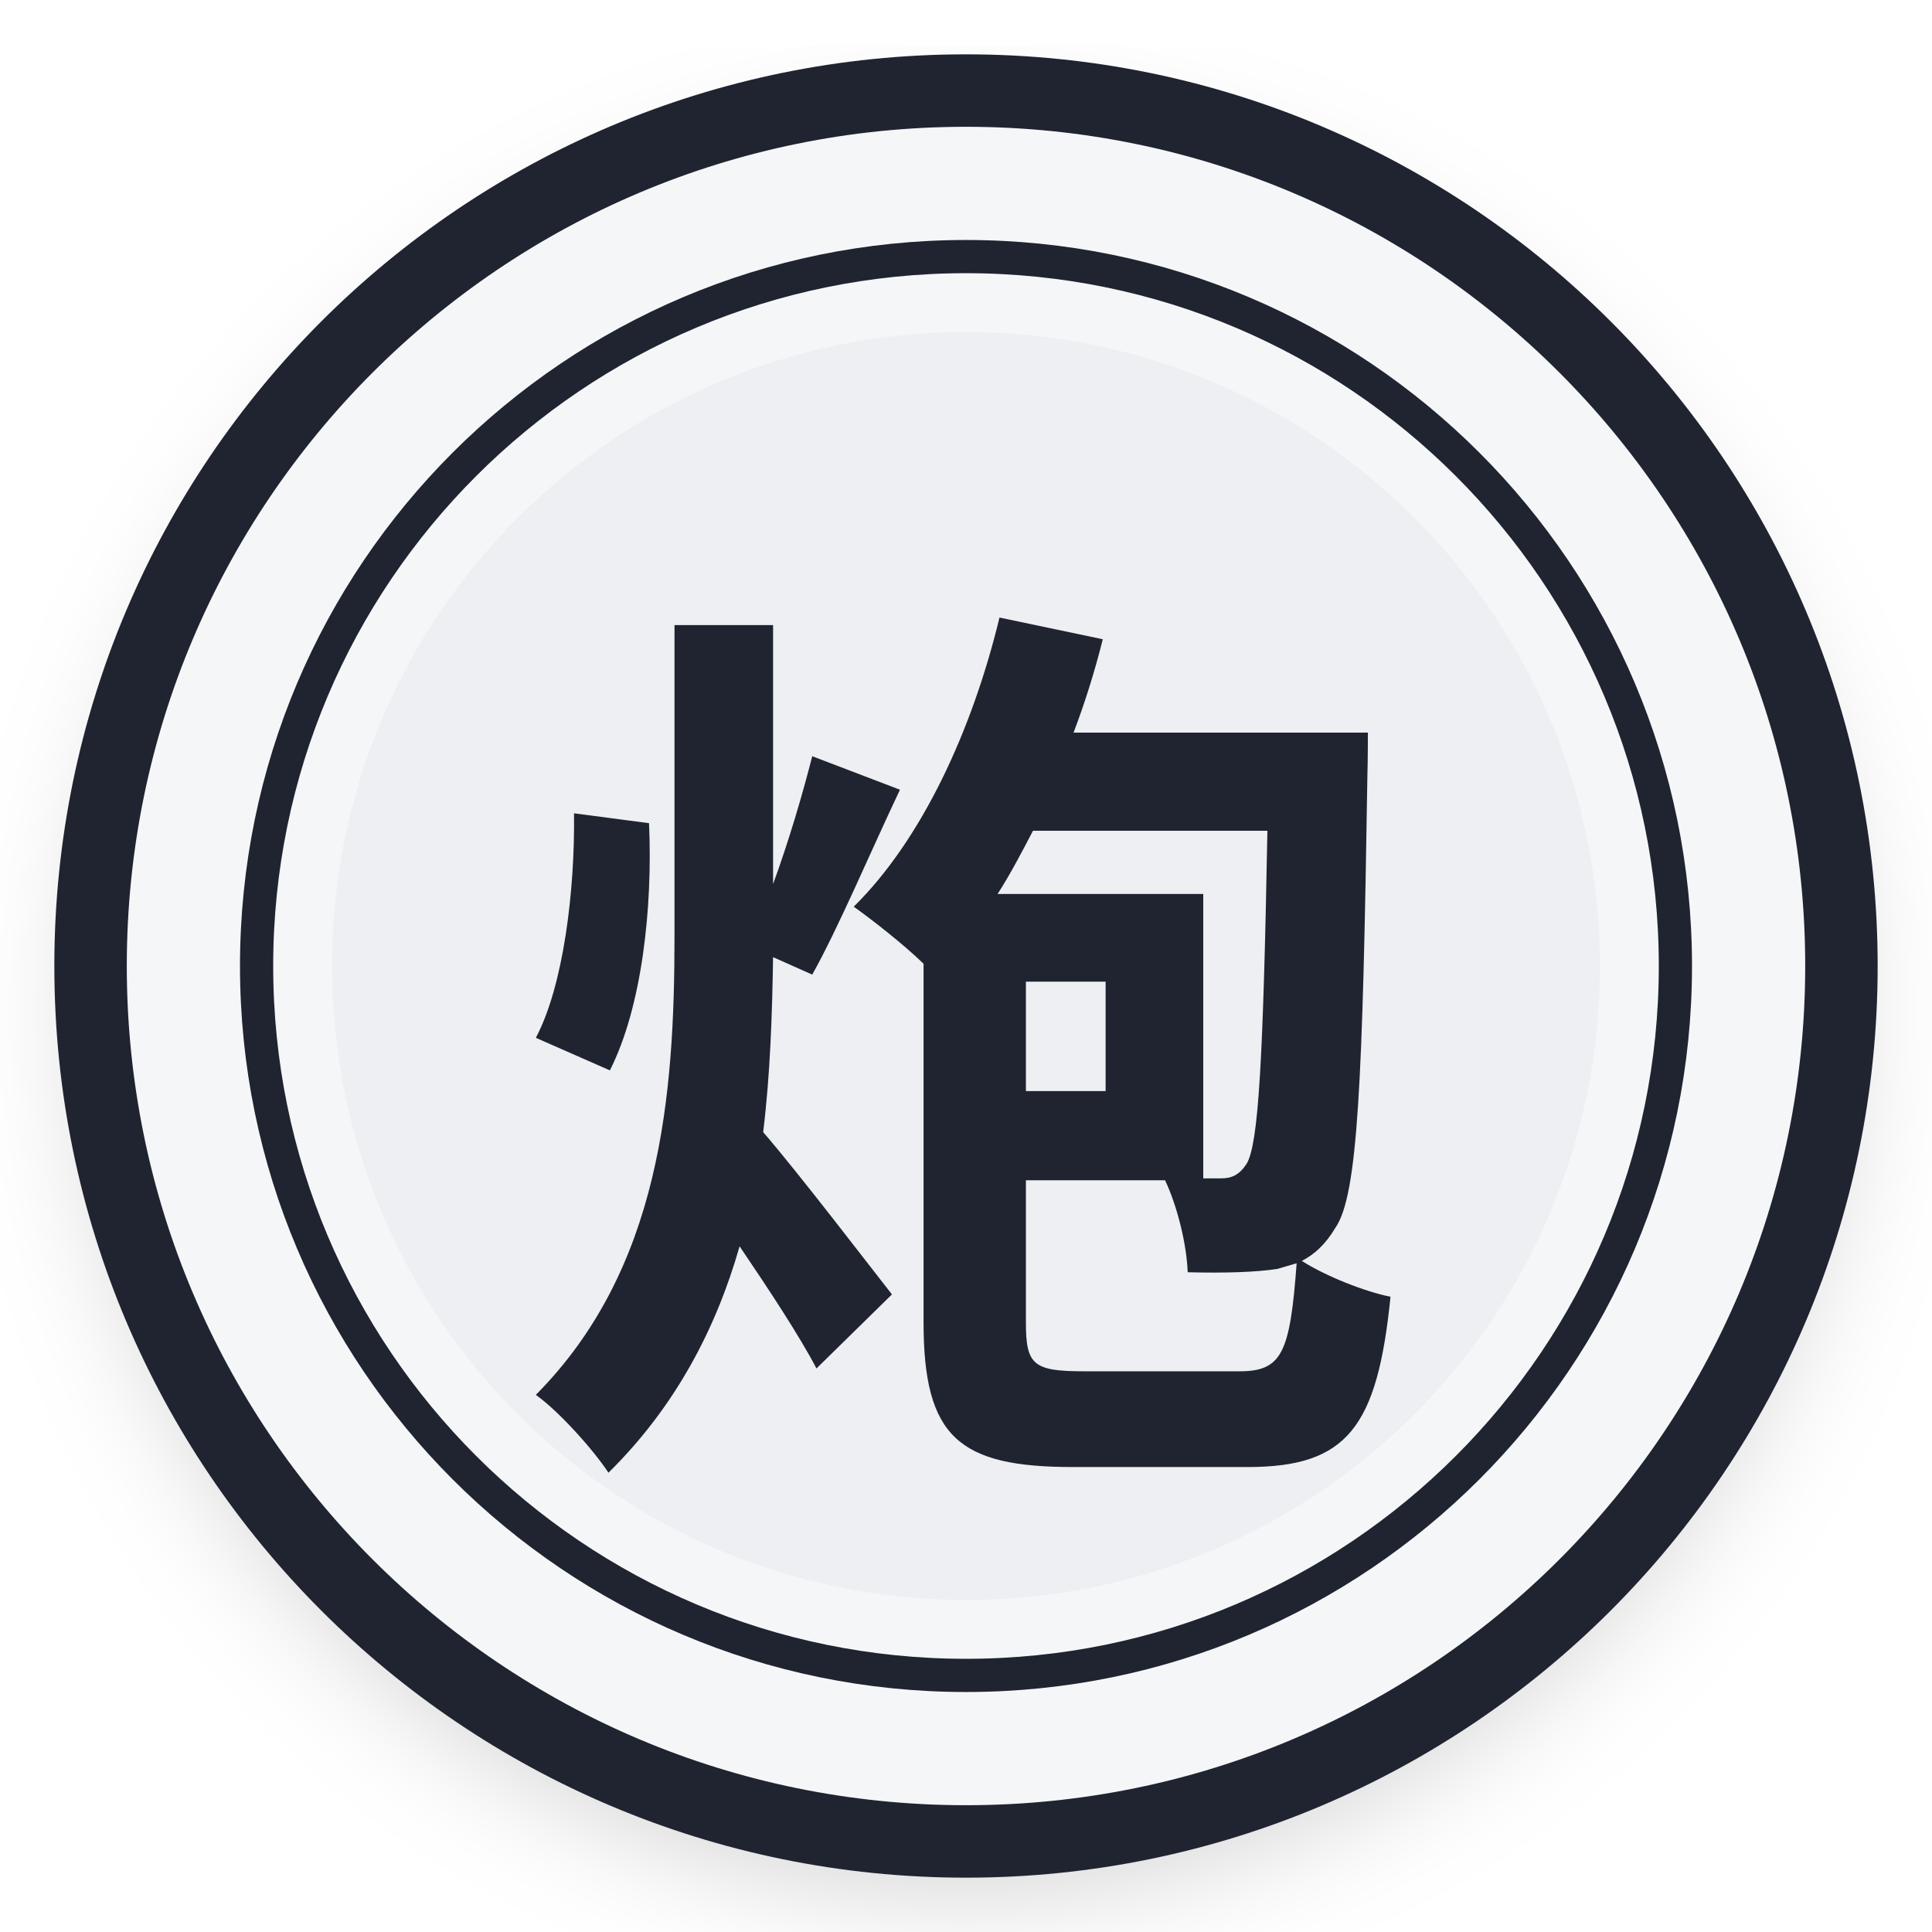
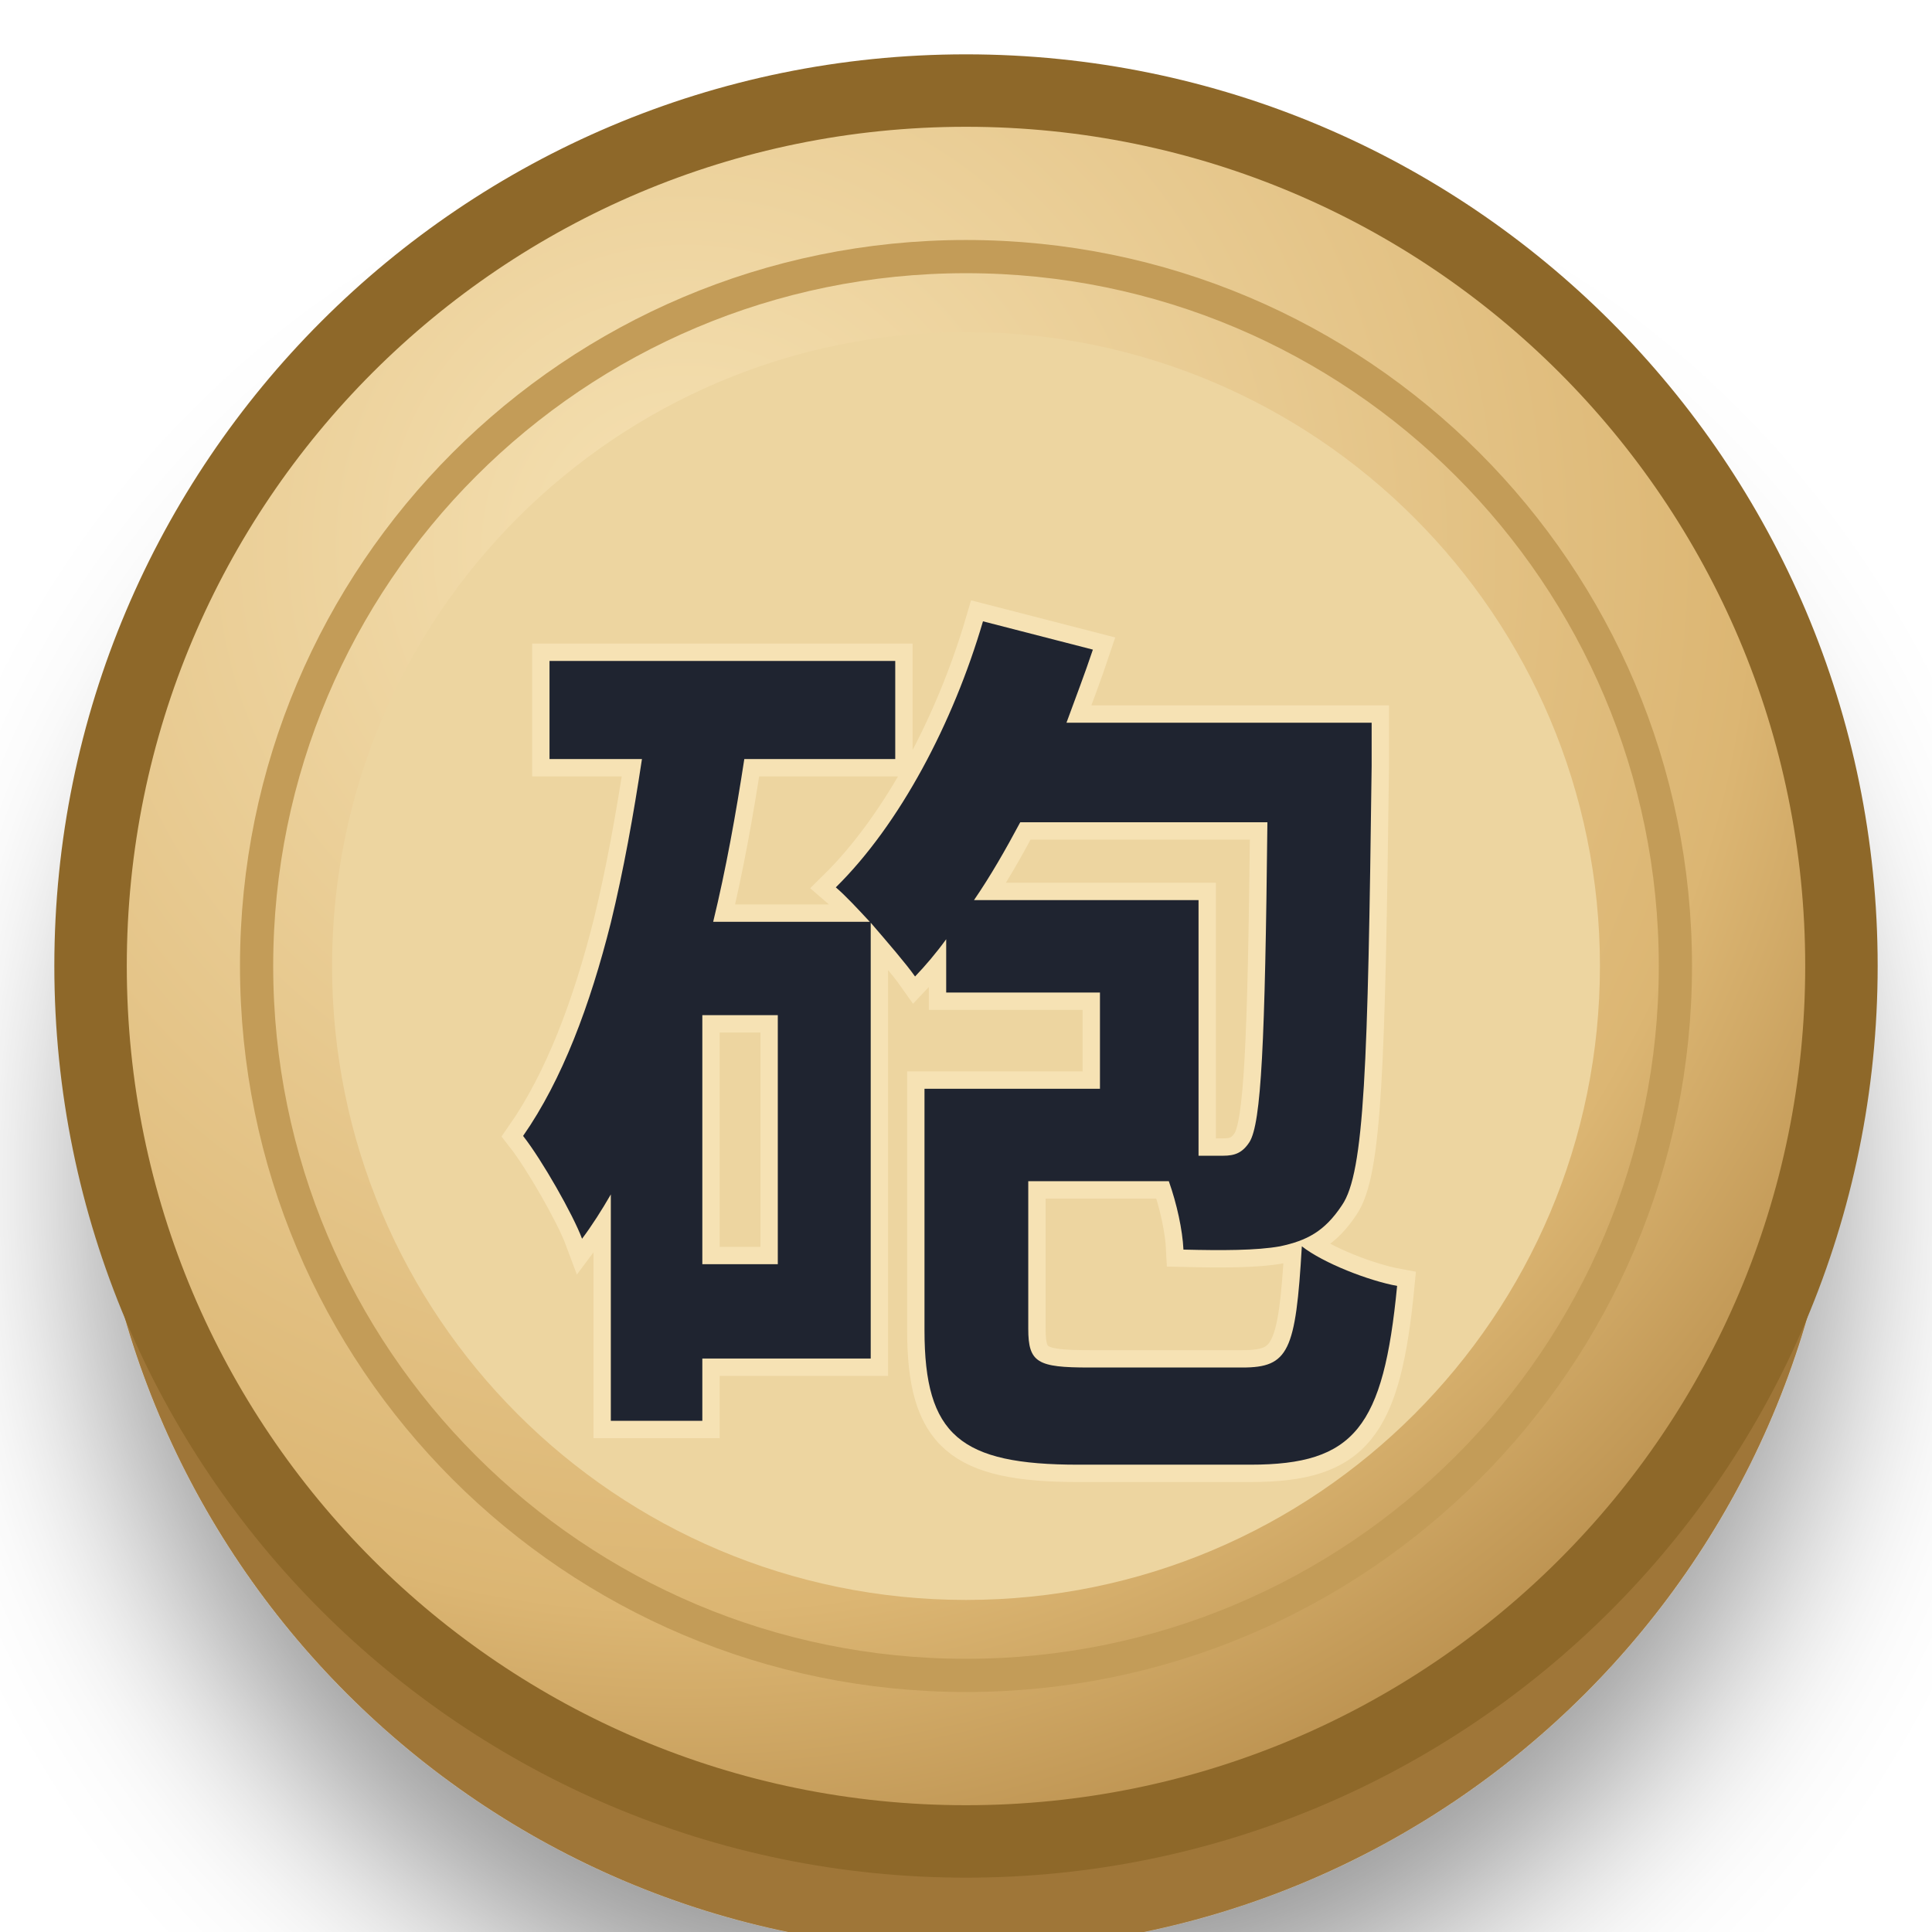
<svg xmlns="http://www.w3.org/2000/svg" width="64" height="64" viewBox="0 0 64 64">
  <defs>
-     <filter id="piece-shadow" x="-25%" y="-25%" width="150%" height="150%">
-       <feDropShadow dx="0" dy="1.5" stdDeviation="2" flood-color="#000000" flood-opacity="0.18" />
+     <radialGradient id="piece-dome-black_cannon" cx="34%" cy="26%" r="78%">
+       <stop offset="0%" stop-color="#F6E2B4" />
+       <stop offset="78%" stop-color="#DCB673" />
+       <stop offset="100%" stop-color="#BC9250" />
+     </radialGradient>
+     <filter id="piece-shadow-black_cannon" x="-30%" y="-30%" width="160%" height="175%">
+       <feDropShadow dx="0" dy="3.6" stdDeviation="3.2" flood-color="#000000" flood-opacity="0.42" />
    </filter>
  </defs>
-   <circle cx="32" cy="32" r="29" fill="#F5F6F8" filter="url(#piece-shadow)" />
-   <circle cx="32" cy="32" r="29" fill="none" stroke="#1F2430" stroke-width="2.4" />
-   <circle cx="32" cy="32" r="23.5" fill="none" stroke="#1F2430" stroke-width="1.1" />
-   <circle cx="32" cy="32" r="21" fill="#EDEFF2" />
-   <text x="32" y="33" text-anchor="middle" dominant-baseline="central" font-family="&quot;KaiTi&quot;,&quot;STKaiti&quot;,&quot;Noto Serif SC&quot;,serif" font-size="30" font-weight="700" fill="#1F2430">炮</text>
+   <circle cx="32" cy="35.6" r="29" fill="#9F7638" filter="url(#piece-shadow-black_cannon)" />
+   <circle cx="32" cy="32" r="29" fill="url(#piece-dome-black_cannon)" stroke="#8E6829" stroke-width="2.4" />
+   <circle cx="32" cy="32" r="23.5" fill="none" stroke="#C39C58" stroke-width="1.1" />
+   <circle cx="32" cy="32" r="21" fill="#EDD5A0" />
+   <text x="32" y="33" text-anchor="middle" dominant-baseline="central" font-family="&quot;KaiTi&quot;,&quot;STKaiti&quot;,&quot;Noto Serif SC&quot;,serif" font-size="30" font-weight="700" fill="#1F2430" stroke="#F6E2B4" stroke-width="1.15" paint-order="stroke">砲</text>
</svg>
